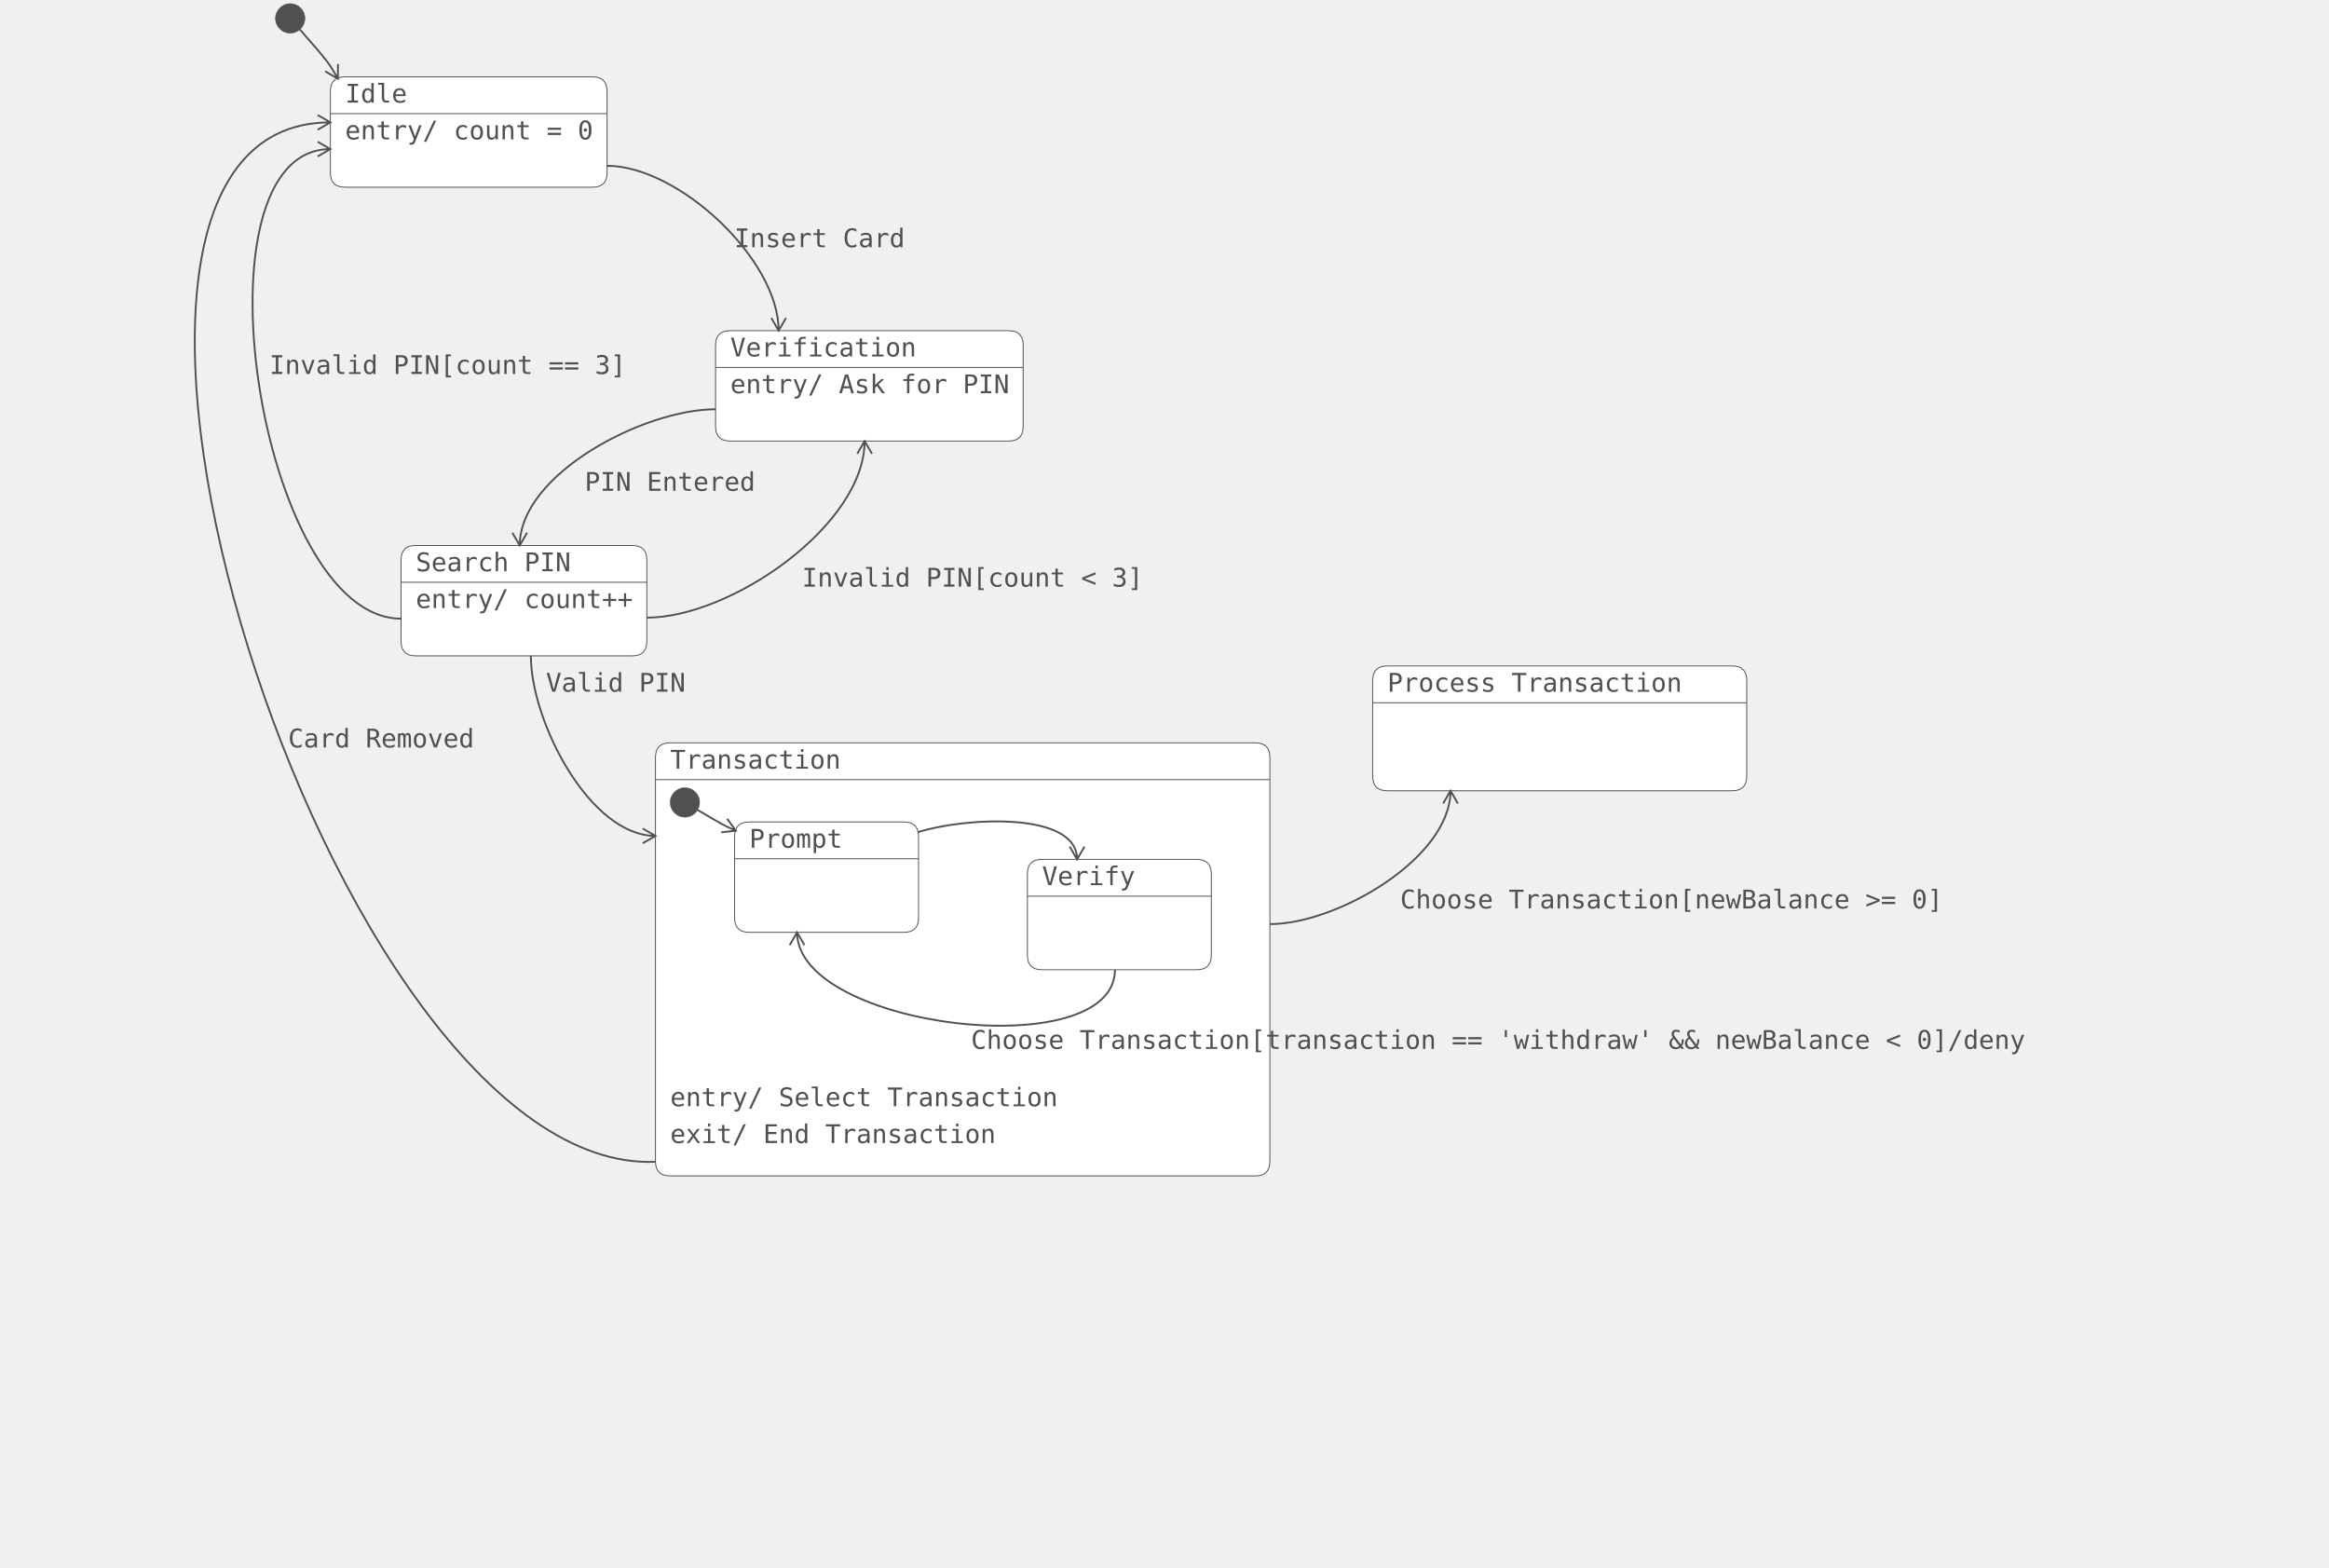
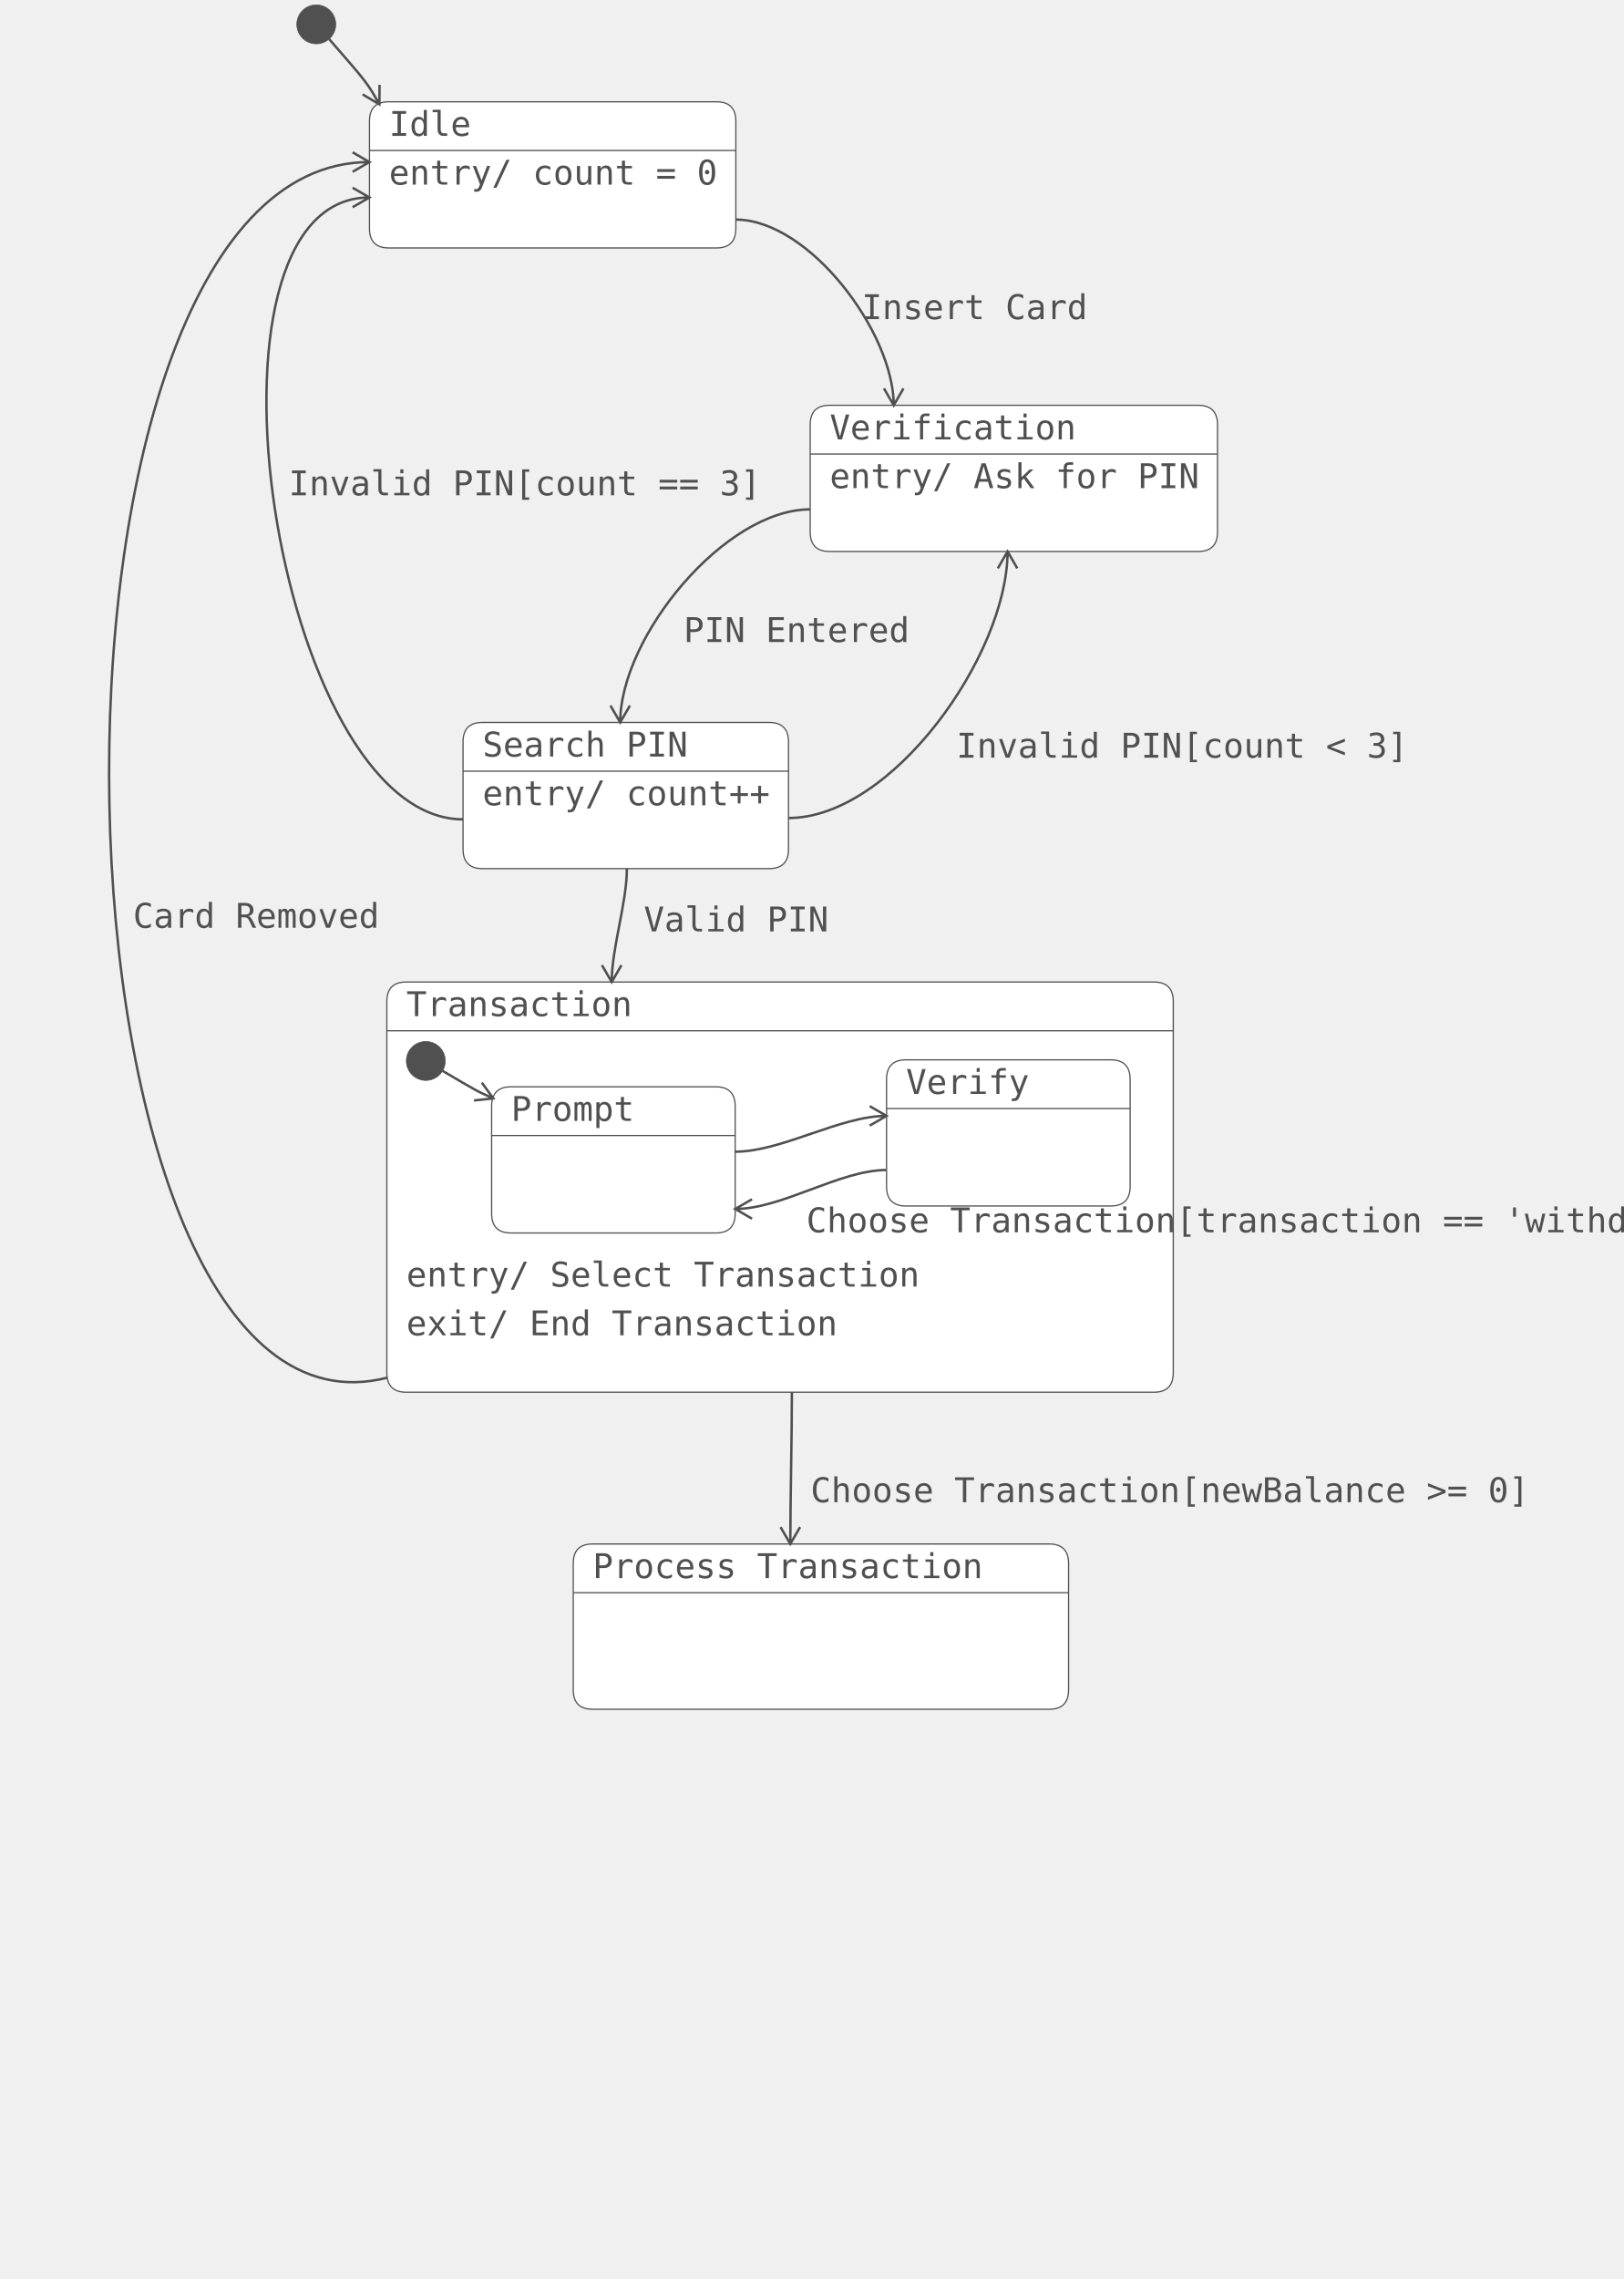
- <svg xmlns="http://www.w3.org/2000/svg" version="1.1" width="1899.252" height="1278.479">
+ <svg xmlns="http://www.w3.org/2000/svg" version="1.1" width="999.744" height="1403.135">
  <defs />
-   <g transform="scale(1.5,1.5) translate(-140.256,-83.03125)">
+   <g transform="scale(1.5,1.5) translate(-168.1758,-83.03125)">
    <g>
      <path fill="white" stroke="#505050" paint-order="fill stroke markers" d=" M 319.871 132.805 L 319.871 176.805 Q 319.871 184.805 327.871 184.805 L 462.293 184.805 Q 470.293 184.805 470.293 176.805 L 470.293 132.805 Q 470.293 124.805 462.293 124.805 L 327.871 124.805 Q 319.871 124.805 319.871 132.805" stroke-miterlimit="10" stroke-width="0.5" stroke-dasharray="" />
      <path fill="none" stroke="#505050" paint-order="fill stroke markers" d=" M 319.871 144.805 L 470.293 144.805" stroke-miterlimit="10" stroke-width="0.5" stroke-dasharray="" />
      <text fill="#505050" stroke="none" font-family="monospace" font-size="14px" font-style="normal" font-weight="normal" text-decoration="normal" x="327.871" y="138.805" text-anchor="start" dominant-baseline="alphabetic">Idle</text>
      <text fill="#505050" stroke="none" font-family="monospace" font-size="14px" font-style="normal" font-weight="normal" text-decoration="normal" x="327.871" y="158.805" text-anchor="start" dominant-baseline="alphabetic">entry/ count = 0</text>
      <path fill="#505050" stroke="#505050" paint-order="fill stroke markers" d=" M 306.031 93.031 A 8 8 0 1 1 306.031 93.023" stroke-miterlimit="10" stroke-width="0.25" stroke-dasharray="" />
-       <path fill="white" stroke="#505050" paint-order="fill stroke markers" d=" M 529.278 270.791 L 529.278 314.791 Q 529.278 322.791 537.278 322.791 L 688.503 322.791 Q 696.503 322.791 696.503 314.791 L 696.503 270.791 Q 696.503 262.791 688.503 262.791 L 537.278 262.791 Q 529.278 262.791 529.278 270.791" stroke-miterlimit="10" stroke-width="0.5" stroke-dasharray="" />
-       <path fill="none" stroke="#505050" paint-order="fill stroke markers" d=" M 529.278 282.791 L 696.503 282.791" stroke-miterlimit="10" stroke-width="0.5" stroke-dasharray="" />
-       <text fill="#505050" stroke="none" font-family="monospace" font-size="14px" font-style="normal" font-weight="normal" text-decoration="normal" x="537.278" y="276.791" text-anchor="start" dominant-baseline="alphabetic">Verification</text>
-       <text fill="#505050" stroke="none" font-family="monospace" font-size="14px" font-style="normal" font-weight="normal" text-decoration="normal" x="537.278" y="296.791" text-anchor="start" dominant-baseline="alphabetic">entry/ Ask for PIN</text>
+       <path fill="white" stroke="#505050" paint-order="fill stroke markers" d=" M 500.823 257.389 L 500.823 301.389 Q 500.823 309.389 508.823 309.389 L 660.048 309.389 Q 668.048 309.389 668.048 301.389 L 668.048 257.389 Q 668.048 249.389 660.048 249.389 L 508.823 249.389 Q 500.823 249.389 500.823 257.389" stroke-miterlimit="10" stroke-width="0.5" stroke-dasharray="" />
+       <path fill="none" stroke="#505050" paint-order="fill stroke markers" d=" M 500.823 269.389 L 668.048 269.389" stroke-miterlimit="10" stroke-width="0.5" stroke-dasharray="" />
+       <text fill="#505050" stroke="none" font-family="monospace" font-size="14px" font-style="normal" font-weight="normal" text-decoration="normal" x="508.823" y="263.389" text-anchor="start" dominant-baseline="alphabetic">Verification</text>
+       <text fill="#505050" stroke="none" font-family="monospace" font-size="14px" font-style="normal" font-weight="normal" text-decoration="normal" x="508.823" y="283.389" text-anchor="start" dominant-baseline="alphabetic">entry/ Ask for PIN</text>
      <path fill="white" stroke="#505050" paint-order="fill stroke markers" d=" M 358.291 387.56 L 358.291 431.56 Q 358.291 439.56 366.291 439.56 L 483.91 439.56 Q 491.91 439.56 491.91 431.56 L 491.91 387.56 Q 491.91 379.56 483.91 379.56 L 366.291 379.56 Q 358.291 379.56 358.291 387.56" stroke-miterlimit="10" stroke-width="0.5" stroke-dasharray="" />
      <path fill="none" stroke="#505050" paint-order="fill stroke markers" d=" M 358.291 399.56 L 491.91 399.56" stroke-miterlimit="10" stroke-width="0.5" stroke-dasharray="" />
      <text fill="#505050" stroke="none" font-family="monospace" font-size="14px" font-style="normal" font-weight="normal" text-decoration="normal" x="366.291" y="393.56" text-anchor="start" dominant-baseline="alphabetic">Search PIN</text>
      <text fill="#505050" stroke="none" font-family="monospace" font-size="14px" font-style="normal" font-weight="normal" text-decoration="normal" x="366.291" y="413.56" text-anchor="start" dominant-baseline="alphabetic">entry/ count++</text>
-       <path fill="white" stroke="#505050" paint-order="fill stroke markers" d=" M 496.604 494.857 L 496.604 714.271 Q 496.604 722.271 504.604 722.271 L 822.627 722.271 Q 830.627 722.271 830.627 714.271 L 830.627 494.857 Q 830.627 486.857 822.627 486.857 L 504.604 486.857 Q 496.604 486.857 496.604 494.857" stroke-miterlimit="10" stroke-width="0.5" stroke-dasharray="" />
-       <path fill="none" stroke="#505050" paint-order="fill stroke markers" d=" M 496.604 506.857 L 830.627 506.857" stroke-miterlimit="10" stroke-width="0.5" stroke-dasharray="" />
-       <text fill="#505050" stroke="none" font-family="monospace" font-size="14px" font-style="normal" font-weight="normal" text-decoration="normal" x="504.604" y="500.857" text-anchor="start" dominant-baseline="alphabetic">Transaction</text>
-       <text fill="#505050" stroke="none" font-family="monospace" font-size="14px" font-style="normal" font-weight="normal" text-decoration="normal" x="504.604" y="684.4" text-anchor="start" dominant-baseline="alphabetic">entry/ Select Transaction</text>
-       <text fill="#505050" stroke="none" font-family="monospace" font-size="14px" font-style="normal" font-weight="normal" text-decoration="normal" x="504.604" y="704.4" text-anchor="start" dominant-baseline="alphabetic">exit/ End Transaction</text>
-       <path fill="#505050" stroke="#505050" paint-order="fill stroke markers" d=" M 520.604 519.253 A 8 8 0 1 1 520.604 519.245" stroke-miterlimit="10" stroke-width="0.25" stroke-dasharray="" />
-       <path fill="white" stroke="#505050" paint-order="fill stroke markers" d=" M 539.623 537.865 L 539.623 581.865 Q 539.623 589.865 547.623 589.865 L 631.623 589.865 Q 639.623 589.865 639.623 581.865 L 639.623 537.865 Q 639.623 529.865 631.623 529.865 L 547.623 529.865 Q 539.623 529.865 539.623 537.865" stroke-miterlimit="10" stroke-width="0.5" stroke-dasharray="" />
-       <path fill="none" stroke="#505050" paint-order="fill stroke markers" d=" M 539.623 549.865 L 639.623 549.865" stroke-miterlimit="10" stroke-width="0.5" stroke-dasharray="" />
-       <text fill="#505050" stroke="none" font-family="monospace" font-size="14px" font-style="normal" font-weight="normal" text-decoration="normal" x="547.623" y="543.865" text-anchor="start" dominant-baseline="alphabetic">Prompt</text>
-       <path fill="white" stroke="#505050" paint-order="fill stroke markers" d=" M 698.795 558.195 L 698.795 602.195 Q 698.795 610.195 706.795 610.195 L 790.795 610.195 Q 798.795 610.195 798.795 602.195 L 798.795 558.195 Q 798.795 550.195 790.795 550.195 L 706.795 550.195 Q 698.795 550.195 698.795 558.195" stroke-miterlimit="10" stroke-width="0.5" stroke-dasharray="" />
-       <path fill="none" stroke="#505050" paint-order="fill stroke markers" d=" M 698.795 570.195 L 798.795 570.195" stroke-miterlimit="10" stroke-width="0.5" stroke-dasharray="" />
-       <text fill="#505050" stroke="none" font-family="monospace" font-size="14px" font-style="normal" font-weight="normal" text-decoration="normal" x="706.795" y="564.195" text-anchor="start" dominant-baseline="alphabetic">Verify</text>
-       <path fill="white" stroke="#505050" paint-order="fill stroke markers" d=" M 886.516 453.053 L 886.516 504.891 Q 886.516 512.891 894.516 512.891 L 1081.882 512.891 Q 1089.882 512.891 1089.882 504.891 L 1089.882 453.053 Q 1089.882 445.053 1081.882 445.053 L 894.516 445.053 Q 886.516 445.053 886.516 453.053" stroke-miterlimit="10" stroke-width="0.5" stroke-dasharray="" />
-       <path fill="none" stroke="#505050" paint-order="fill stroke markers" d=" M 886.516 465.053 L 1089.882 465.053" stroke-miterlimit="10" stroke-width="0.5" stroke-dasharray="" />
-       <text fill="#505050" stroke="none" font-family="monospace" font-size="14px" font-style="normal" font-weight="normal" text-decoration="normal" x="894.516" y="459.053" text-anchor="start" dominant-baseline="alphabetic">Process Transaction</text>
+       <path fill="white" stroke="#505050" paint-order="fill stroke markers" d=" M 327.002 494.108 L 327.002 646.473 Q 327.002 654.473 335.002 654.473 L 641.888 654.473 Q 649.888 654.473 649.888 646.473 L 649.888 494.108 Q 649.888 486.108 641.888 486.108 L 335.002 486.108 Q 327.002 486.108 327.002 494.108" stroke-miterlimit="10" stroke-width="0.5" stroke-dasharray="" />
+       <path fill="none" stroke="#505050" paint-order="fill stroke markers" d=" M 327.002 506.108 L 649.888 506.108" stroke-miterlimit="10" stroke-width="0.5" stroke-dasharray="" />
+       <text fill="#505050" stroke="none" font-family="monospace" font-size="14px" font-style="normal" font-weight="normal" text-decoration="normal" x="335.002" y="500.108" text-anchor="start" dominant-baseline="alphabetic">Transaction</text>
+       <text fill="#505050" stroke="none" font-family="monospace" font-size="14px" font-style="normal" font-weight="normal" text-decoration="normal" x="335.002" y="611.116" text-anchor="start" dominant-baseline="alphabetic">entry/ Select Transaction</text>
+       <text fill="#505050" stroke="none" font-family="monospace" font-size="14px" font-style="normal" font-weight="normal" text-decoration="normal" x="335.002" y="631.116" text-anchor="start" dominant-baseline="alphabetic">exit/ End Transaction</text>
+       <path fill="#505050" stroke="#505050" paint-order="fill stroke markers" d=" M 351.002 518.504 A 8 8 0 1 1 351.002 518.496" stroke-miterlimit="10" stroke-width="0.25" stroke-dasharray="" />
+       <path fill="white" stroke="#505050" paint-order="fill stroke markers" d=" M 370.021 537.116 L 370.021 581.116 Q 370.021 589.116 378.021 589.116 L 462.021 589.116 Q 470.021 589.116 470.021 581.116 L 470.021 537.116 Q 470.021 529.116 462.021 529.116 L 378.021 529.116 Q 370.021 529.116 370.021 537.116" stroke-miterlimit="10" stroke-width="0.5" stroke-dasharray="" />
+       <path fill="none" stroke="#505050" paint-order="fill stroke markers" d=" M 370.021 549.116 L 470.021 549.116" stroke-miterlimit="10" stroke-width="0.5" stroke-dasharray="" />
+       <text fill="#505050" stroke="none" font-family="monospace" font-size="14px" font-style="normal" font-weight="normal" text-decoration="normal" x="378.021" y="543.116" text-anchor="start" dominant-baseline="alphabetic">Prompt</text>
+       <path fill="white" stroke="#505050" paint-order="fill stroke markers" d=" M 532.173 526.04 L 532.173 570.04 Q 532.173 578.04 540.173 578.04 L 624.173 578.04 Q 632.173 578.04 632.173 570.04 L 632.173 526.04 Q 632.173 518.04 624.173 518.04 L 540.173 518.04 Q 532.173 518.04 532.173 526.04" stroke-miterlimit="10" stroke-width="0.5" stroke-dasharray="" />
+       <path fill="none" stroke="#505050" paint-order="fill stroke markers" d=" M 532.173 538.04 L 632.173 538.04" stroke-miterlimit="10" stroke-width="0.5" stroke-dasharray="" />
+       <text fill="#505050" stroke="none" font-family="monospace" font-size="14px" font-style="normal" font-weight="normal" text-decoration="normal" x="540.173" y="532.04" text-anchor="start" dominant-baseline="alphabetic">Verify</text>
+       <path fill="white" stroke="#505050" paint-order="fill stroke markers" d=" M 403.536 724.761 L 403.536 776.599 Q 403.536 784.599 411.536 784.599 L 598.903 784.599 Q 606.903 784.599 606.903 776.599 L 606.903 724.761 Q 606.903 716.761 598.903 716.761 L 411.536 716.761 Q 403.536 716.761 403.536 724.761" stroke-miterlimit="10" stroke-width="0.5" stroke-dasharray="" />
+       <path fill="none" stroke="#505050" paint-order="fill stroke markers" d=" M 403.536 736.761 L 606.903 736.761" stroke-miterlimit="10" stroke-width="0.5" stroke-dasharray="" />
+       <text fill="#505050" stroke="none" font-family="monospace" font-size="14px" font-style="normal" font-weight="normal" text-decoration="normal" x="411.536" y="730.761" text-anchor="start" dominant-baseline="alphabetic">Process Transaction</text>
      <path fill="none" stroke="#505050" paint-order="fill stroke markers" d=" M 303.29 99.06 C 318.943 117.008 318.943 117.008 323.935 125.84 M 324.008 117.841 L 323.935 125.84 L 317.044 121.777" stroke-miterlimit="10" stroke-dasharray="" />
      <text fill="#505050" stroke="none" font-family="monospace" font-size="14px" font-style="normal" font-weight="normal" text-decoration="normal" x="325.611" y="129.869" text-anchor="start" dominant-baseline="alphabetic" />
-       <path fill="none" stroke="#505050" paint-order="fill stroke markers" d=" M 470.293 173.171 C 509.099 173.171 563.57 223.985 563.57 262.791 M 567.57 255.863 L 563.57 262.791 L 559.57 255.863" stroke-miterlimit="10" stroke-dasharray="" />
-       <text fill="#505050" stroke="none" font-family="monospace" font-size="14px" font-style="normal" font-weight="normal" text-decoration="normal" x="539.484" y="217.429" text-anchor="start" dominant-baseline="alphabetic">Insert Card</text>
-       <path fill="none" stroke="#505050" paint-order="fill stroke markers" d=" M 491.91 418.785 C 537.637 418.785 610.307 368.518 610.307 322.791 M 606.307 329.719 L 610.307 322.791 L 614.307 329.719" stroke-miterlimit="10" stroke-dasharray="" />
-       <text fill="#505050" stroke="none" font-family="monospace" font-size="14px" font-style="normal" font-weight="normal" text-decoration="normal" x="576.256" y="401.936" text-anchor="start" dominant-baseline="alphabetic">Invalid PIN[count &lt; 3]</text>
-       <path fill="none" stroke="#505050" paint-order="fill stroke markers" d=" M 529.278 305.505 C 490.371 305.505 422.809 340.652 422.809 379.56 M 426.809 372.632 L 422.809 379.56 L 418.809 372.632" stroke-miterlimit="10" stroke-dasharray="" />
-       <text fill="#505050" stroke="none" font-family="monospace" font-size="14px" font-style="normal" font-weight="normal" text-decoration="normal" x="458.148" y="349.841" text-anchor="start" dominant-baseline="alphabetic">PIN Entered</text>
+       <path fill="none" stroke="#505050" paint-order="fill stroke markers" d=" M 470.293 173.171 C 500.31 173.171 535.114 219.373 535.114 249.389 M 539.114 242.461 L 535.114 249.389 L 531.114 242.461" stroke-miterlimit="10" stroke-dasharray="" />
+       <text fill="#505050" stroke="none" font-family="monospace" font-size="14px" font-style="normal" font-weight="normal" text-decoration="normal" x="521.96" y="214.024" text-anchor="start" dominant-baseline="alphabetic">Insert Card</text>
+       <path fill="none" stroke="#505050" paint-order="fill stroke markers" d=" M 491.91 418.785 C 534.397 418.785 581.852 351.876 581.852 309.389 M 577.852 316.317 L 581.852 309.389 L 585.852 316.317" stroke-miterlimit="10" stroke-dasharray="" />
+       <text fill="#505050" stroke="none" font-family="monospace" font-size="14px" font-style="normal" font-weight="normal" text-decoration="normal" x="560.814" y="394.02" text-anchor="start" dominant-baseline="alphabetic">Invalid PIN[count &lt; 3]</text>
+       <path fill="none" stroke="#505050" paint-order="fill stroke markers" d=" M 500.823 292.103 C 465.664 292.103 422.809 344.401 422.809 379.56 M 426.809 372.632 L 422.809 379.56 L 418.809 372.632" stroke-miterlimit="10" stroke-dasharray="" />
+       <text fill="#505050" stroke="none" font-family="monospace" font-size="14px" font-style="normal" font-weight="normal" text-decoration="normal" x="448.868" y="346.553" text-anchor="start" dominant-baseline="alphabetic">PIN Entered</text>
      <path fill="none" stroke="#505050" paint-order="fill stroke markers" d=" M 358.291 419.341 C 280.852 419.341 242.432 164.084 319.871 164.084 M 312.943 160.084 L 319.871 164.084 L 312.943 168.084" stroke-miterlimit="10" stroke-dasharray="" />
      <text fill="#505050" stroke="none" font-family="monospace" font-size="14px" font-style="normal" font-weight="normal" text-decoration="normal" x="286.684" y="286.326" text-anchor="start" dominant-baseline="alphabetic">Invalid PIN[count == 3]</text>
-       <path fill="none" stroke="#505050" paint-order="fill stroke markers" d=" M 639.242 535.428 C 664.34 527.399 725.828 523.844 725.828 550.195 M 729.828 543.267 L 725.828 550.195 L 721.828 543.267" stroke-miterlimit="10" stroke-dasharray="" />
-       <text fill="#505050" stroke="none" font-family="monospace" font-size="14px" font-style="normal" font-weight="normal" text-decoration="normal" x="699.947" y="543.919" text-anchor="start" dominant-baseline="alphabetic" />
-       <path fill="none" stroke="#505050" paint-order="fill stroke markers" d=" M 746.413 610.195 C 746.413 662.4 573.589 642.07 573.589 589.865 M 569.589 596.793 L 573.589 589.865 L 577.589 596.793" stroke-miterlimit="10" stroke-dasharray="" />
-       <text fill="#505050" stroke="none" font-family="monospace" font-size="14px" font-style="normal" font-weight="normal" text-decoration="normal" x="668.146" y="653.201" text-anchor="start" dominant-baseline="alphabetic">Choose Transaction[transaction == 'withdraw' &amp;&amp; newBalance &lt; 0]/deny</text>
-       <path fill="none" stroke="#505050" paint-order="fill stroke markers" d=" M 519.494 523.319 C 533.597 531.643 533.597 531.643 540.31 534.621 M 535.599 528.155 L 540.31 534.621 L 532.355 535.468" stroke-miterlimit="10" stroke-dasharray="" />
-       <text fill="#505050" stroke="none" font-family="monospace" font-size="14px" font-style="normal" font-weight="normal" text-decoration="normal" x="540.673" y="544.975" text-anchor="start" dominant-baseline="alphabetic" />
-       <path fill="none" stroke="#505050" paint-order="fill stroke markers" d=" M 428.86 439.56 C 428.86 475.269 460.895 537.434 496.604 537.434 M 489.676 533.434 L 496.604 537.434 L 489.676 541.434" stroke-miterlimit="10" stroke-dasharray="" />
-       <text fill="#505050" stroke="none" font-family="monospace" font-size="14px" font-style="normal" font-weight="normal" text-decoration="normal" x="437.091" y="459.038" text-anchor="start" dominant-baseline="alphabetic">Valid PIN</text>
-       <path fill="none" stroke="#505050" paint-order="fill stroke markers" d=" M 496.611 714.604 C 319.15 721.997 142.256 149.548 319.871 149.548 M 312.943 145.548 L 319.871 149.548 L 312.943 153.548" stroke-miterlimit="10" stroke-dasharray="" />
-       <text fill="#505050" stroke="none" font-family="monospace" font-size="14px" font-style="normal" font-weight="normal" text-decoration="normal" x="296.897" y="489.352" text-anchor="start" dominant-baseline="alphabetic">Card Removed</text>
-       <path fill="none" stroke="#505050" paint-order="fill stroke markers" d=" M 830.627 585.38 C 867.245 585.38 928.83 549.508 928.83 512.891 M 924.83 519.819 L 928.83 512.891 L 932.83 519.819" stroke-miterlimit="10" stroke-dasharray="" />
-       <text fill="#505050" stroke="none" font-family="monospace" font-size="14px" font-style="normal" font-weight="normal" text-decoration="normal" x="901.46" y="576.867" text-anchor="start" dominant-baseline="alphabetic">Choose Transaction[newBalance &gt;= 0]</text>
+       <path fill="none" stroke="#505050" paint-order="fill stroke markers" d=" M 470.021 555.752 C 489.18 555.752 513.013 541.053 532.173 541.053 M 525.245 537.053 L 532.173 541.053 L 525.245 545.053" stroke-miterlimit="10" stroke-dasharray="" />
+       <text fill="#505050" stroke="none" font-family="monospace" font-size="14px" font-style="normal" font-weight="normal" text-decoration="normal" x="509.097" y="562.403" text-anchor="start" dominant-baseline="alphabetic" />
+       <path fill="none" stroke="#505050" paint-order="fill stroke markers" d=" M 532.173 563.268 C 512.92 563.268 489.273 579.256 470.021 579.256 M 476.949 583.256 L 470.021 579.256 L 476.949 575.256" stroke-miterlimit="10" stroke-dasharray="" />
+       <text fill="#505050" stroke="none" font-family="monospace" font-size="14px" font-style="normal" font-weight="normal" text-decoration="normal" x="499.213" y="588.84" text-anchor="start" dominant-baseline="alphabetic">Choose Transaction[transaction == 'withdraw' &amp;&amp; newBalance &lt; 0]/deny</text>
+       <path fill="none" stroke="#505050" paint-order="fill stroke markers" d=" M 349.892 522.57 C 363.995 530.894 363.995 530.894 370.708 533.872 M 365.997 527.406 L 370.708 533.872 L 362.753 534.719" stroke-miterlimit="10" stroke-dasharray="" />
+       <text fill="#505050" stroke="none" font-family="monospace" font-size="14px" font-style="normal" font-weight="normal" text-decoration="normal" x="371.071" y="544.226" text-anchor="start" dominant-baseline="alphabetic" />
+       <path fill="none" stroke="#505050" paint-order="fill stroke markers" d=" M 425.553 439.56 C 425.553 453.648 419.329 472.019 419.329 486.108 M 423.329 479.18 L 419.329 486.108 L 415.329 479.18" stroke-miterlimit="10" stroke-dasharray="" />
+       <text fill="#505050" stroke="none" font-family="monospace" font-size="14px" font-style="normal" font-weight="normal" text-decoration="normal" x="432.5" y="465.332" text-anchor="start" dominant-baseline="alphabetic">Valid PIN</text>
+       <path fill="none" stroke="#505050" paint-order="fill stroke markers" d=" M 327.258 648.479 C 182.345 686.017 170.176 149.548 319.871 149.548 M 312.943 145.548 L 319.871 149.548 L 312.943 153.548" stroke-miterlimit="10" stroke-dasharray="" />
+       <text fill="#505050" stroke="none" font-family="monospace" font-size="14px" font-style="normal" font-weight="normal" text-decoration="normal" x="222.786" y="463.846" text-anchor="start" dominant-baseline="alphabetic">Card Removed</text>
+       <path fill="none" stroke="#505050" paint-order="fill stroke markers" d=" M 493.307 654.473 C 493.307 673.16 492.654 698.074 492.654 716.761 M 496.654 709.833 L 492.654 716.761 L 488.654 709.833" stroke-miterlimit="10" stroke-dasharray="" />
+       <text fill="#505050" stroke="none" font-family="monospace" font-size="14px" font-style="normal" font-weight="normal" text-decoration="normal" x="500.98" y="699.617" text-anchor="start" dominant-baseline="alphabetic">Choose Transaction[newBalance &gt;= 0]</text>
    </g>
  </g>
</svg>
